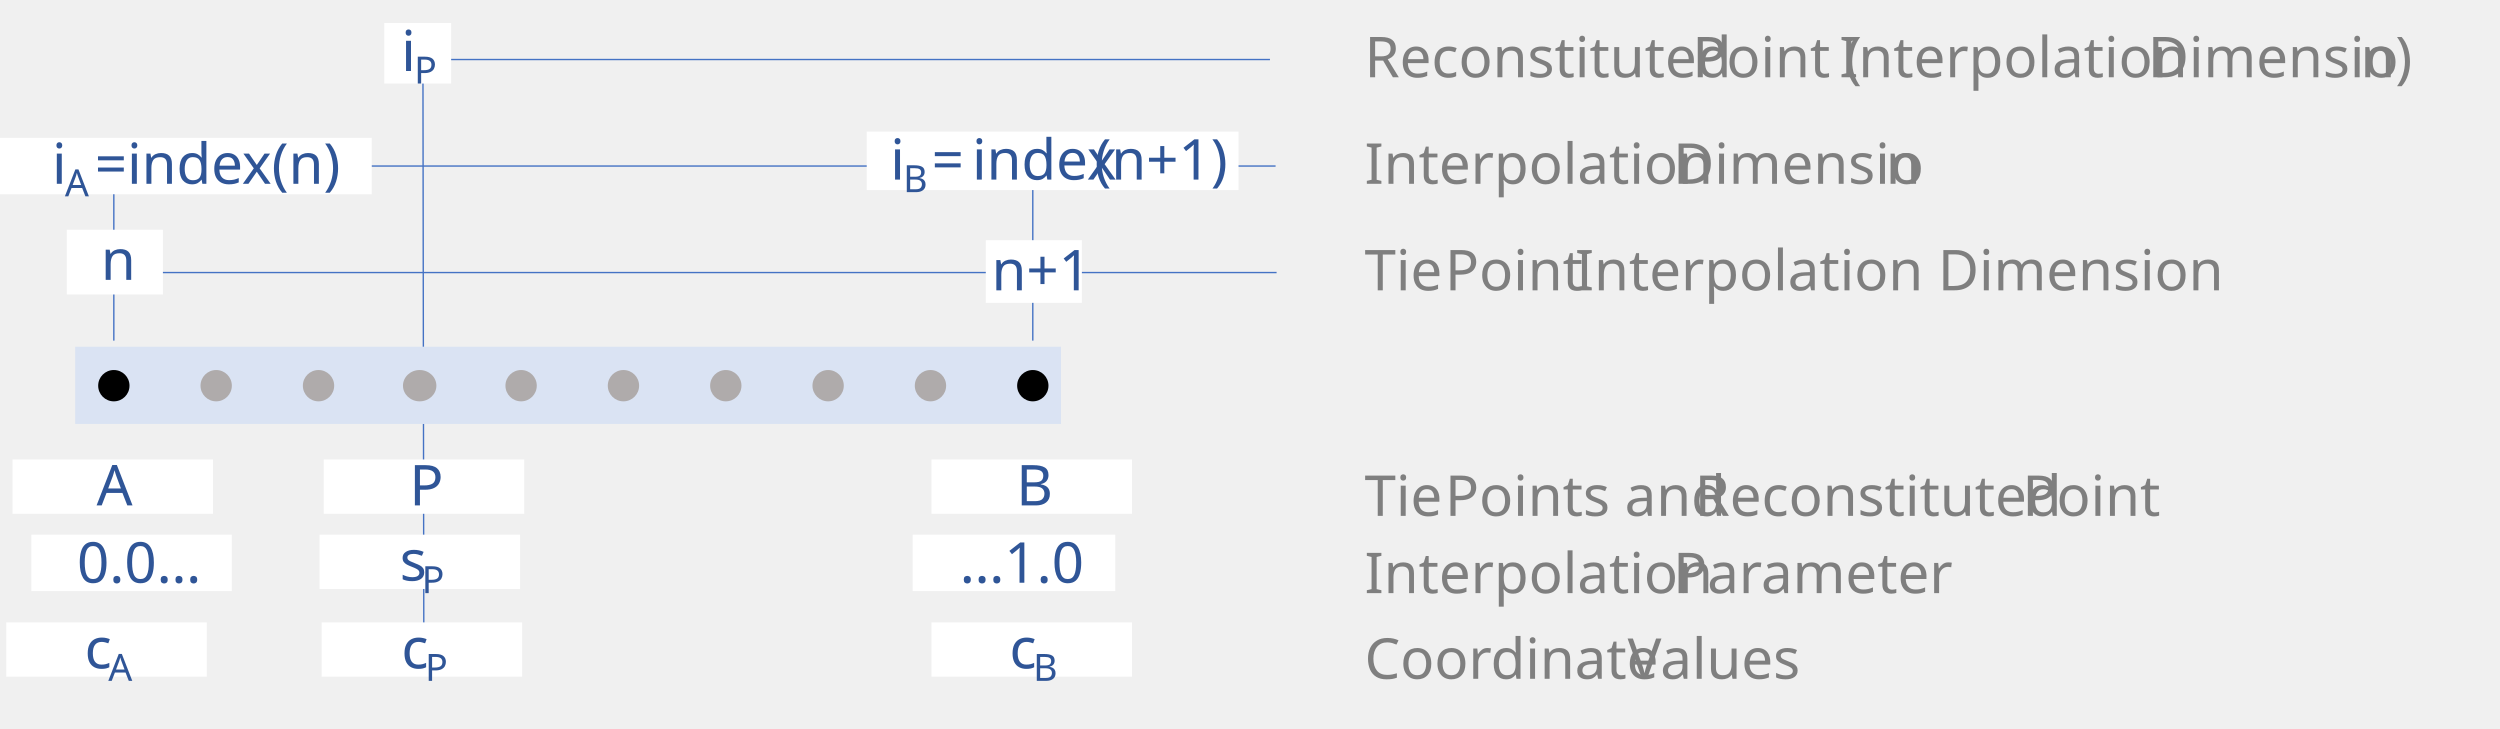
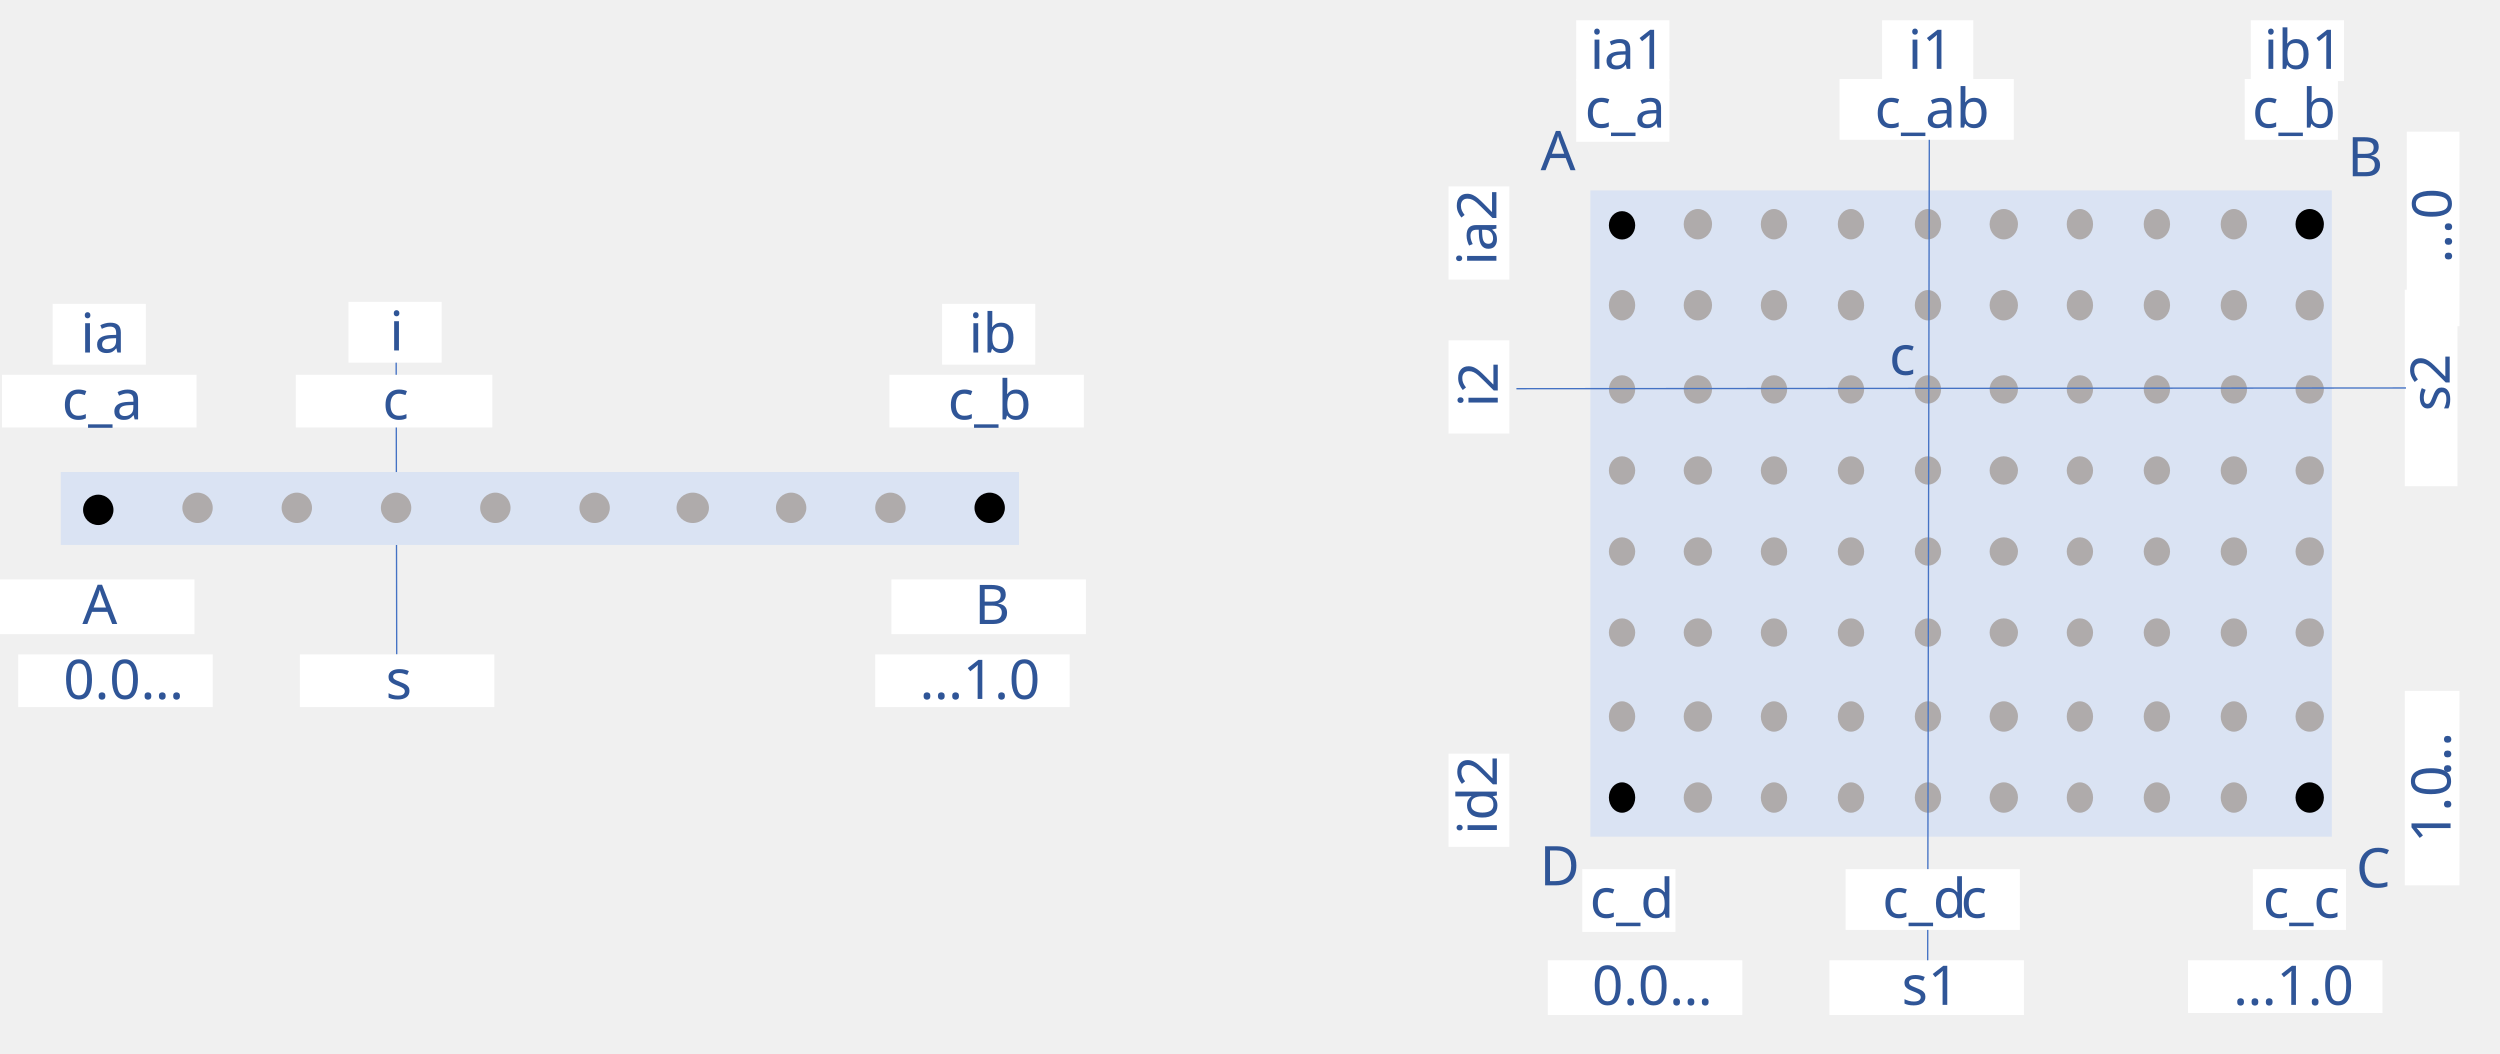
- <svg xmlns="http://www.w3.org/2000/svg" width="1197" height="349" overflow="hidden">
+ <svg xmlns="http://www.w3.org/2000/svg" width="1234" height="520" overflow="hidden">
  <defs>
    <clipPath id="clip0">
-       <rect x="63" y="122" width="1197" height="349" />
+       <rect x="41" y="98" width="1234" height="520" />
    </clipPath>
  </defs>
-   <g clip-path="url(#clip0)" transform="translate(-63 -122)">
-     <path d="M117.5 209.5 117.5 285.091" stroke="#4472C4" stroke-width="0.667" stroke-miterlimit="8" fill="none" fill-rule="evenodd" />
-     <path d="M265.5 151.5 265.911 420.63" stroke="#4472C4" stroke-width="0.667" stroke-miterlimit="8" fill="none" fill-rule="evenodd" />
-     <path d="M557.5 209.5 557.5 285.091" stroke="#4472C4" stroke-width="0.667" stroke-miterlimit="8" fill="none" fill-rule="evenodd" />
-     <path d="M674.232 252.5 120.5 252.5" stroke="#4472C4" stroke-width="0.667" stroke-miterlimit="8" fill="none" fill-rule="evenodd" />
-     <rect x="535" y="237" width="46" height="30" fill="#FFFFFF" />
-     <text fill="#2F5597" font-family="Calibri,Calibri_MSFontService,sans-serif" font-weight="400" font-size="27" transform="translate(537.752 261)">n+1<tspan fill="#7F7F7F" x="178.611" y="0">Tie</tspan>
-       <tspan fill="#7F7F7F" x="217.111" y="0">Point </tspan>
-       <tspan fill="#7F7F7F" x="279.331" y="0">Interpolation Dimension</tspan>
+   <g clip-path="url(#clip0)" transform="translate(-41 -98)">
+     <path d="M236.5 247.5 236.813 421.12" stroke="#4472C4" stroke-width="0.667" stroke-miterlimit="8" fill="none" fill-rule="evenodd" />
+     <rect x="1149" y="137" width="46" height="30" fill="#FFFFFF" />
+     <text fill="#2F5597" font-family="Calibri,Calibri_MSFontService,sans-serif" font-weight="400" font-size="27" transform="translate(1152.69 161)">c_<tspan font-size="27" x="24.667" y="0">b</tspan>
    </text>
-     <path d="M0 0 567.254 0" stroke="#4472C4" stroke-width="0.667" stroke-miterlimit="8" fill="none" fill-rule="evenodd" transform="matrix(-1 0 0 1 673.754 201.5)" />
-     <rect x="95" y="232" width="46" height="31" fill="#FFFFFF" />
-     <text fill="#2F5597" font-family="Calibri,Calibri_MSFontService,sans-serif" font-weight="400" font-size="27" transform="translate(111.309 256)">n<tspan fill="#7F7F7F" x="605.054" y="-46">Interpolation </tspan>
-       <tspan fill="#7F7F7F" x="752.774" y="-46">Dimensio</tspan>
-       <tspan fill="#7F7F7F" x="854.607" y="-46">n</tspan>
+     <rect x="819" y="137" width="46" height="31" fill="#FFFFFF" />
+     <text fill="#2F5597" font-family="Calibri,Calibri_MSFontService,sans-serif" font-weight="400" font-size="27" transform="translate(823.277 161)">c_<tspan font-size="27" x="24.667" y="0">a</tspan>
    </text>
-     <rect x="99" y="288" width="472" height="37" fill="#DAE3F3" />
-     <path d="M125.007 306.666C125.007 310.816 121.657 314.167 117.507 314.167 113.357 314.167 110.007 310.816 110.007 306.666 110.007 302.516 113.357 299.166 117.507 299.166 121.657 299.166 125.007 302.516 125.007 306.666Z" fill-rule="evenodd" />
-     <path d="M174.007 306.666C174.007 310.799 170.657 314.167 166.507 314.167 162.357 314.167 159.007 310.799 159.007 306.666 159.007 302.516 162.357 299.166 166.507 299.166 170.657 299.166 174.007 302.516 174.007 306.666Z" fill="#AFABAB" fill-rule="evenodd" />
-     <path d="M223.007 306.666C223.007 310.799 219.657 314.167 215.507 314.167 211.374 314.167 208.007 310.799 208.007 306.666 208.007 302.516 211.374 299.166 215.507 299.166 219.657 299.166 223.007 302.516 223.007 306.666Z" fill="#AFABAB" fill-rule="evenodd" />
-     <path d="M271.941 306.666C271.941 310.799 268.368 314.167 263.94 314.167 259.532 314.167 255.94 310.799 255.94 306.666 255.94 302.516 259.532 299.166 263.94 299.166 268.368 299.166 271.941 302.516 271.941 306.666Z" fill="#AFABAB" fill-rule="evenodd" />
-     <path d="M320.007 306.666C320.007 310.799 316.657 314.167 312.507 314.167 308.374 314.167 305.007 310.799 305.007 306.666 305.007 302.516 308.374 299.166 312.507 299.166 316.657 299.166 320.007 302.516 320.007 306.666Z" fill="#AFABAB" fill-rule="evenodd" />
-     <path d="M369.007 306.666C369.007 310.799 365.657 314.167 361.507 314.167 357.374 314.167 354.007 310.799 354.007 306.666 354.007 302.516 357.374 299.166 361.507 299.166 365.657 299.166 369.007 302.516 369.007 306.666Z" fill="#AFABAB" fill-rule="evenodd" />
-     <path d="M418.007 306.666C418.007 310.799 414.657 314.167 410.507 314.167 406.374 314.167 403.007 310.799 403.007 306.666 403.007 302.516 406.374 299.166 410.507 299.166 414.657 299.166 418.007 302.516 418.007 306.666Z" fill="#AFABAB" fill-rule="evenodd" />
-     <path d="M467.007 306.666C467.007 310.799 463.657 314.167 459.507 314.167 455.374 314.167 452.007 310.799 452.007 306.666 452.007 302.516 455.374 299.166 459.507 299.166 463.657 299.166 467.007 302.516 467.007 306.666Z" fill="#AFABAB" fill-rule="evenodd" />
-     <path d="M516.007 306.666C516.007 310.799 512.657 314.167 508.507 314.167 504.374 314.167 501.007 310.799 501.007 306.666 501.007 302.516 504.374 299.166 508.507 299.166 512.657 299.166 516.007 302.516 516.007 306.666Z" fill="#AFABAB" fill-rule="evenodd" />
-     <path d="M565.007 306.666C565.007 310.799 561.657 314.167 557.507 314.167 553.357 314.167 550.007 310.799 550.007 306.666 550.007 302.516 553.357 299.166 557.507 299.166 561.657 299.166 565.007 302.516 565.007 306.666Z" fill-rule="evenodd" />
-     <rect x="478" y="185" width="178" height="28" fill="#FFFFFF" />
-     <text fill="#2F5597" font-family="Calibri,Calibri_MSFontService,sans-serif" font-weight="400" font-size="27" transform="translate(489.254 208)">i<tspan font-size="18" x="6.167" y="6">B</tspan>
-       <tspan x="19.833" y="0">= </tspan>
-       <tspan x="39.167" y="0">index</tspan>
-       <tspan x="97.76" y="0">(n+1)</tspan>
-       <tspan fill="#7F7F7F" x="227.109" y="-49">Reconstituted</tspan>
-       <tspan fill="#7F7F7F" x="384.002" y="-49">Point (</tspan>
-       <tspan fill="#7F7F7F" x="454.389" y="-49">Interpolation </tspan>
-       <tspan fill="#7F7F7F" x="602.109" y="-49">Dimensio</tspan>
-       <tspan fill="#7F7F7F" x="703.942" y="-49">n)</tspan>
+     <rect x="71" y="331" width="473" height="36" fill="#DAE3F3" />
+     <path d="M97.007 349.666C97.007 353.816 93.657 357.167 89.507 357.167 85.357 357.167 82.007 353.816 82.007 349.666 82.007 345.516 85.357 342.166 89.507 342.166 93.657 342.166 97.007 345.516 97.007 349.666Z" fill-rule="evenodd" />
+     <path d="M146.007 348.666C146.007 352.799 142.657 356.167 138.507 356.167 134.357 356.167 131.007 352.799 131.007 348.666 131.007 344.516 134.357 341.166 138.507 341.166 142.657 341.166 146.007 344.516 146.007 348.666Z" fill="#AFABAB" fill-rule="evenodd" />
+     <path d="M195.007 348.666C195.007 352.799 191.657 356.167 187.507 356.167 183.374 356.167 180.007 352.799 180.007 348.666 180.007 344.516 183.374 341.166 187.507 341.166 191.657 341.166 195.007 344.516 195.007 348.666Z" fill="#AFABAB" fill-rule="evenodd" />
+     <path d="M244.007 348.666C244.007 352.799 240.657 356.167 236.507 356.167 232.374 356.167 229.007 352.799 229.007 348.666 229.007 344.516 232.374 341.166 236.507 341.166 240.657 341.166 244.007 344.516 244.007 348.666Z" fill="#AFABAB" fill-rule="evenodd" />
+     <path d="M293.007 348.666C293.007 352.799 289.657 356.167 285.507 356.167 281.374 356.167 278.007 352.799 278.007 348.666 278.007 344.516 281.374 341.166 285.507 341.166 289.657 341.166 293.007 344.516 293.007 348.666Z" fill="#AFABAB" fill-rule="evenodd" />
+     <path d="M342.007 348.666C342.007 352.799 338.657 356.167 334.507 356.167 330.374 356.167 327.007 352.799 327.007 348.666 327.007 344.516 330.374 341.166 334.507 341.166 338.657 341.166 342.007 344.516 342.007 348.666Z" fill="#AFABAB" fill-rule="evenodd" />
+     <path d="M390.941 348.666C390.941 352.799 387.368 356.167 382.94 356.167 378.532 356.167 374.94 352.799 374.94 348.666 374.94 344.516 378.532 341.166 382.94 341.166 387.368 341.166 390.941 344.516 390.941 348.666Z" fill="#AFABAB" fill-rule="evenodd" />
+     <path d="M439.007 348.666C439.007 352.799 435.657 356.167 431.507 356.167 427.374 356.167 424.007 352.799 424.007 348.666 424.007 344.516 427.374 341.166 431.507 341.166 435.657 341.166 439.007 344.516 439.007 348.666Z" fill="#AFABAB" fill-rule="evenodd" />
+     <path d="M488.007 348.666C488.007 352.799 484.657 356.167 480.507 356.167 476.374 356.167 473.007 352.799 473.007 348.666 473.007 344.516 476.374 341.166 480.507 341.166 484.657 341.166 488.007 344.516 488.007 348.666Z" fill="#AFABAB" fill-rule="evenodd" />
+     <path d="M537.007 348.666C537.007 352.799 533.657 356.167 529.507 356.167 525.357 356.167 522.007 352.799 522.007 348.666 522.007 344.516 525.357 341.166 529.507 341.166 533.657 341.166 537.007 344.516 537.007 348.666Z" fill-rule="evenodd" />
+     <rect x="41" y="384" width="96" height="27" fill="#FFFFFF" />
+     <text fill="#2F5597" font-family="Calibri,Calibri_MSFontService,sans-serif" font-weight="400" font-size="27" transform="translate(81.6526 406)">A</text>
+     <rect x="481" y="384" width="96" height="27" fill="#FFFFFF" />
+     <text fill="#2F5597" font-family="Calibri,Calibri_MSFontService,sans-serif" font-weight="400" font-size="27" transform="translate(521.996 406)">B</text>
+     <rect x="50" y="421" width="96" height="26" fill="#FFFFFF" />
+     <text fill="#2F5597" font-family="Calibri,Calibri_MSFontService,sans-serif" font-weight="400" font-size="27" transform="translate(72.2833 443)">0.0…</text>
+     <rect x="473" y="421" width="96" height="26" fill="#FFFFFF" />
+     <text fill="#2F5597" font-family="Calibri,Calibri_MSFontService,sans-serif" font-weight="400" font-size="27" transform="translate(494.936 443)">…1.0</text>
+     <rect x="189" y="421" width="96" height="26" fill="#FFFFFF" />
+     <text fill="#2F5597" font-family="Calibri,Calibri_MSFontService,sans-serif" font-weight="400" font-size="27" transform="translate(231.396 443)">s</text>
+     <rect x="42" y="283" width="96" height="26" fill="#FFFFFF" />
+     <text fill="#2F5597" font-family="Calibri,Calibri_MSFontService,sans-serif" font-weight="400" font-size="27" transform="translate(71.5381 305)">c_<tspan font-size="27" x="24.667" y="0">a</tspan>
    </text>
-     <rect x="69" y="342" width="96" height="26" fill="#FFFFFF" />
-     <text fill="#2F5597" font-family="Calibri,Calibri_MSFontService,sans-serif" font-weight="400" font-size="27" transform="translate(109.238 364)">A</text>
-     <rect x="509" y="342" width="96" height="26" fill="#FFFFFF" />
-     <text fill="#2F5597" font-family="Calibri,Calibri_MSFontService,sans-serif" font-weight="400" font-size="27" transform="translate(549.581 364)">B</text>
-     <rect x="63" y="188" width="178" height="27" fill="#FFFFFF" />
-     <text fill="#2F5597" font-family="Calibri,Calibri_MSFontService,sans-serif" font-weight="400" font-size="27" transform="translate(87.9047 210)">i<tspan font-size="18" x="6.167" y="6">A</tspan>
-       <tspan x="20.5" y="0">= </tspan>index(n)</text>
-     <path d="M0 0 404.554 0" stroke="#4472C4" stroke-width="0.667" stroke-miterlimit="8" fill="none" fill-rule="evenodd" transform="matrix(-1 0 0 1 671.054 150.5)" />
-     <rect x="247" y="133" width="32" height="29" fill="#FFFFFF" />
-     <text fill="#2F5597" font-family="Calibri,Calibri_MSFontService,sans-serif" font-weight="400" font-size="27" transform="translate(255.115 156)">i<tspan font-size="18" x="6.167" y="6">P</tspan>
+     <rect x="480" y="283" width="96" height="26" fill="#FFFFFF" />
+     <text fill="#2F5597" font-family="Calibri,Calibri_MSFontService,sans-serif" font-weight="400" font-size="27" transform="translate(508.866 305)">c_<tspan font-size="27" x="24.667" y="0">b</tspan>
    </text>
-     <rect x="78" y="378" width="96" height="27" fill="#FFFFFF" />
-     <text fill="#2F5597" font-family="Calibri,Calibri_MSFontService,sans-serif" font-weight="400" font-size="27" transform="translate(99.8682 401)">0.0…</text>
-     <rect x="500" y="378" width="97" height="27" fill="#FFFFFF" />
-     <text fill="#2F5597" font-family="Calibri,Calibri_MSFontService,sans-serif" font-weight="400" font-size="27" transform="translate(522.521 401)">…1.0</text>
-     <rect x="216" y="378" width="96" height="26" fill="#FFFFFF" />
-     <text fill="#2F5597" font-family="Calibri,Calibri_MSFontService,sans-serif" font-weight="400" font-size="27" transform="translate(254.397 400)">s<tspan font-size="18" x="10.5" y="6">P</tspan>
+     <rect x="826" y="192" width="366" height="319" fill="#DAE3F3" />
+     <path d="M848.14 209.222C848.14 213.095 845.236 216.222 841.639 216.222 838.043 216.222 835.139 213.095 835.139 209.222 835.139 205.348 838.043 202.222 841.639 202.222 845.236 202.222 848.14 205.348 848.14 209.222Z" fill-rule="evenodd" />
+     <path d="M848.14 248.666C848.14 252.799 845.236 256.167 841.639 256.167 838.057 256.167 835.139 252.799 835.139 248.666 835.139 244.516 838.057 241.166 841.639 241.166 845.236 241.166 848.14 244.516 848.14 248.666Z" fill="#AFABAB" fill-rule="evenodd" />
+     <path d="M848.14 290.222C848.14 294.08 845.236 297.222 841.639 297.222 838.057 297.222 835.139 294.08 835.139 290.222 835.139 286.348 838.057 283.222 841.639 283.222 845.236 283.222 848.14 286.348 848.14 290.222Z" fill="#AFABAB" fill-rule="evenodd" />
+     <path d="M848.14 330.222C848.14 334.08 845.236 337.222 841.639 337.222 838.057 337.222 835.139 334.08 835.139 330.222 835.139 326.348 838.057 323.222 841.639 323.222 845.236 323.222 848.14 326.348 848.14 330.222Z" fill="#AFABAB" fill-rule="evenodd" />
+     <path d="M848.14 370.222C848.14 374.08 845.236 377.222 841.639 377.222 838.057 377.222 835.139 374.08 835.139 370.222 835.139 366.348 838.057 363.222 841.639 363.222 845.236 363.222 848.14 366.348 848.14 370.222Z" fill="#AFABAB" fill-rule="evenodd" />
+     <path d="M848.14 410.222C848.14 414.08 845.236 417.222 841.639 417.222 838.057 417.222 835.139 414.08 835.139 410.222 835.139 406.348 838.057 403.222 841.639 403.222 845.236 403.222 848.14 406.348 848.14 410.222Z" fill="#AFABAB" fill-rule="evenodd" />
+     <path d="M848.14 451.666C848.14 455.799 845.236 459.167 841.639 459.167 838.057 459.167 835.139 455.799 835.139 451.666 835.139 447.516 838.057 444.166 841.639 444.166 845.236 444.166 848.14 447.516 848.14 451.666Z" fill="#AFABAB" fill-rule="evenodd" />
+     <path d="M848.14 491.666C848.14 495.799 845.236 499.167 841.639 499.167 838.057 499.167 835.139 495.799 835.139 491.666 835.139 487.516 838.057 484.166 841.639 484.166 845.236 484.166 848.14 487.516 848.14 491.666Z" fill-rule="evenodd" />
+     <path d="M886.073 208.666C886.073 212.799 882.947 216.167 879.073 216.167 875.2 216.167 872.073 212.799 872.073 208.666 872.073 204.516 875.2 201.166 879.073 201.166 882.947 201.166 886.073 204.516 886.073 208.666Z" fill="#AFABAB" fill-rule="evenodd" />
+     <path d="M886.073 248.666C886.073 252.799 882.947 256.167 879.073 256.167 875.2 256.167 872.073 252.799 872.073 248.666 872.073 244.516 875.2 241.166 879.073 241.166 882.947 241.166 886.073 244.516 886.073 248.666Z" fill="#AFABAB" fill-rule="evenodd" />
+     <path d="M886.073 290.222C886.073 294.08 882.947 297.222 879.073 297.222 875.2 297.222 872.073 294.08 872.073 290.222 872.073 286.348 875.2 283.222 879.073 283.222 882.947 283.222 886.073 286.348 886.073 290.222Z" fill="#AFABAB" fill-rule="evenodd" />
+     <path d="M886.073 330.222C886.073 334.08 882.947 337.222 879.073 337.222 875.2 337.222 872.073 334.08 872.073 330.222 872.073 326.348 875.2 323.222 879.073 323.222 882.947 323.222 886.073 326.348 886.073 330.222Z" fill="#AFABAB" fill-rule="evenodd" />
+     <path d="M886.073 370.222C886.073 374.08 882.947 377.222 879.073 377.222 875.2 377.222 872.073 374.08 872.073 370.222 872.073 366.348 875.2 363.222 879.073 363.222 882.947 363.222 886.073 366.348 886.073 370.222Z" fill="#AFABAB" fill-rule="evenodd" />
+     <path d="M886.073 410.222C886.073 414.08 882.947 417.222 879.073 417.222 875.2 417.222 872.073 414.08 872.073 410.222 872.073 406.348 875.2 403.222 879.073 403.222 882.947 403.222 886.073 406.348 886.073 410.222Z" fill="#AFABAB" fill-rule="evenodd" />
+     <path d="M886.073 451.666C886.073 455.799 882.947 459.167 879.073 459.167 875.2 459.167 872.073 455.799 872.073 451.666 872.073 447.516 875.2 444.166 879.073 444.166 882.947 444.166 886.073 447.516 886.073 451.666Z" fill="#AFABAB" fill-rule="evenodd" />
+     <path d="M886.073 491.666C886.073 495.799 882.947 499.167 879.073 499.167 875.2 499.167 872.073 495.799 872.073 491.666 872.073 487.516 875.2 484.166 879.073 484.166 882.947 484.166 886.073 487.516 886.073 491.666Z" fill="#AFABAB" fill-rule="evenodd" />
+     <path d="M923.14 208.666C923.14 212.799 920.236 216.167 916.639 216.167 913.057 216.167 910.139 212.799 910.139 208.666 910.139 204.516 913.057 201.166 916.639 201.166 920.236 201.166 923.14 204.516 923.14 208.666Z" fill="#AFABAB" fill-rule="evenodd" />
+     <path d="M923.14 248.666C923.14 252.799 920.236 256.167 916.639 256.167 913.057 256.167 910.139 252.799 910.139 248.666 910.139 244.516 913.057 241.166 916.639 241.166 920.236 241.166 923.14 244.516 923.14 248.666Z" fill="#AFABAB" fill-rule="evenodd" />
+     <path d="M923.14 290.222C923.14 294.08 920.236 297.222 916.639 297.222 913.057 297.222 910.139 294.08 910.139 290.222 910.139 286.348 913.057 283.222 916.639 283.222 920.236 283.222 923.14 286.348 923.14 290.222Z" fill="#AFABAB" fill-rule="evenodd" />
+     <path d="M923.14 330.222C923.14 334.08 920.236 337.222 916.639 337.222 913.057 337.222 910.139 334.08 910.139 330.222 910.139 326.348 913.057 323.222 916.639 323.222 920.236 323.222 923.14 326.348 923.14 330.222Z" fill="#AFABAB" fill-rule="evenodd" />
+     <path d="M923.14 370.222C923.14 374.08 920.236 377.222 916.639 377.222 913.057 377.222 910.139 374.08 910.139 370.222 910.139 366.348 913.057 363.222 916.639 363.222 920.236 363.222 923.14 366.348 923.14 370.222Z" fill="#AFABAB" fill-rule="evenodd" />
+     <path d="M923.14 410.222C923.14 414.08 920.236 417.222 916.639 417.222 913.057 417.222 910.139 414.08 910.139 410.222 910.139 406.348 913.057 403.222 916.639 403.222 920.236 403.222 923.14 406.348 923.14 410.222Z" fill="#AFABAB" fill-rule="evenodd" />
+     <path d="M923.14 451.666C923.14 455.799 920.236 459.167 916.639 459.167 913.057 459.167 910.139 455.799 910.139 451.666 910.139 447.516 913.057 444.166 916.639 444.166 920.236 444.166 923.14 447.516 923.14 451.666Z" fill="#AFABAB" fill-rule="evenodd" />
+     <path d="M923.14 491.666C923.14 495.799 920.236 499.167 916.639 499.167 913.057 499.167 910.139 495.799 910.139 491.666 910.139 487.516 913.057 484.166 916.639 484.166 920.236 484.166 923.14 487.516 923.14 491.666Z" fill="#AFABAB" fill-rule="evenodd" />
+     <path d="M961.14 208.666C961.14 212.799 958.236 216.167 954.639 216.167 951.057 216.167 948.139 212.799 948.139 208.666 948.139 204.516 951.057 201.166 954.639 201.166 958.236 201.166 961.14 204.516 961.14 208.666Z" fill="#AFABAB" fill-rule="evenodd" />
+     <path d="M961.14 248.666C961.14 252.799 958.236 256.167 954.639 256.167 951.057 256.167 948.139 252.799 948.139 248.666 948.139 244.516 951.057 241.166 954.639 241.166 958.236 241.166 961.14 244.516 961.14 248.666Z" fill="#AFABAB" fill-rule="evenodd" />
+     <path d="M961.14 290.222C961.14 294.08 958.236 297.222 954.639 297.222 951.057 297.222 948.139 294.08 948.139 290.222 948.139 286.348 951.057 283.222 954.639 283.222 958.236 283.222 961.14 286.348 961.14 290.222Z" fill="#AFABAB" fill-rule="evenodd" />
+     <path d="M961.14 330.222C961.14 334.08 958.236 337.222 954.639 337.222 951.057 337.222 948.139 334.08 948.139 330.222 948.139 326.348 951.057 323.222 954.639 323.222 958.236 323.222 961.14 326.348 961.14 330.222Z" fill="#AFABAB" fill-rule="evenodd" />
+     <path d="M961.14 370.222C961.14 374.08 958.236 377.222 954.639 377.222 951.057 377.222 948.139 374.08 948.139 370.222 948.139 366.348 951.057 363.222 954.639 363.222 958.236 363.222 961.14 366.348 961.14 370.222Z" fill="#AFABAB" fill-rule="evenodd" />
+     <path d="M961.14 410.222C961.14 414.08 958.236 417.222 954.639 417.222 951.057 417.222 948.139 414.08 948.139 410.222 948.139 406.348 951.057 403.222 954.639 403.222 958.236 403.222 961.14 406.348 961.14 410.222Z" fill="#AFABAB" fill-rule="evenodd" />
+     <path d="M961.14 451.666C961.14 455.799 958.236 459.167 954.639 459.167 951.057 459.167 948.139 455.799 948.139 451.666 948.139 447.516 951.057 444.166 954.639 444.166 958.236 444.166 961.14 447.516 961.14 451.666Z" fill="#AFABAB" fill-rule="evenodd" />
+     <path d="M961.14 491.666C961.14 495.799 958.236 499.167 954.639 499.167 951.057 499.167 948.139 495.799 948.139 491.666 948.139 487.516 951.057 484.166 954.639 484.166 958.236 484.166 961.14 487.516 961.14 491.666Z" fill="#AFABAB" fill-rule="evenodd" />
+     <path d="M999.14 208.666C999.14 212.799 996.236 216.167 992.639 216.167 989.057 216.167 986.139 212.799 986.139 208.666 986.139 204.516 989.057 201.166 992.639 201.166 996.236 201.166 999.14 204.516 999.14 208.666Z" fill="#AFABAB" fill-rule="evenodd" />
+     <path d="M999.14 248.666C999.14 252.799 996.236 256.167 992.639 256.167 989.057 256.167 986.139 252.799 986.139 248.666 986.139 244.516 989.057 241.166 992.639 241.166 996.236 241.166 999.14 244.516 999.14 248.666Z" fill="#AFABAB" fill-rule="evenodd" />
+     <path d="M999.14 290.222C999.14 294.08 996.236 297.222 992.639 297.222 989.057 297.222 986.139 294.08 986.139 290.222 986.139 286.348 989.057 283.222 992.639 283.222 996.236 283.222 999.14 286.348 999.14 290.222Z" fill="#AFABAB" fill-rule="evenodd" />
+     <path d="M999.14 330.222C999.14 334.08 996.236 337.222 992.639 337.222 989.057 337.222 986.139 334.08 986.139 330.222 986.139 326.348 989.057 323.222 992.639 323.222 996.236 323.222 999.14 326.348 999.14 330.222Z" fill="#AFABAB" fill-rule="evenodd" />
+     <path d="M999.14 370.222C999.14 374.08 996.236 377.222 992.639 377.222 989.057 377.222 986.139 374.08 986.139 370.222 986.139 366.348 989.057 363.222 992.639 363.222 996.236 363.222 999.14 366.348 999.14 370.222Z" fill="#AFABAB" fill-rule="evenodd" />
+     <path d="M999.14 410.222C999.14 414.08 996.236 417.222 992.639 417.222 989.057 417.222 986.139 414.08 986.139 410.222 986.139 406.348 989.057 403.222 992.639 403.222 996.236 403.222 999.14 406.348 999.14 410.222Z" fill="#AFABAB" fill-rule="evenodd" />
+     <path d="M999.14 451.666C999.14 455.799 996.236 459.167 992.639 459.167 989.057 459.167 986.139 455.799 986.139 451.666 986.139 447.516 989.057 444.166 992.639 444.166 996.236 444.166 999.14 447.516 999.14 451.666Z" fill="#AFABAB" fill-rule="evenodd" />
+     <path d="M999.14 491.666C999.14 495.799 996.236 499.167 992.639 499.167 989.057 499.167 986.139 495.799 986.139 491.666 986.139 487.516 989.057 484.166 992.639 484.166 996.236 484.166 999.14 487.516 999.14 491.666Z" fill="#AFABAB" fill-rule="evenodd" />
+     <path d="M1037.07 208.666C1037.07 212.799 1033.95 216.167 1030.07 216.167 1026.22 216.167 1023.07 212.799 1023.07 208.666 1023.07 204.516 1026.22 201.166 1030.07 201.166 1033.95 201.166 1037.07 204.516 1037.07 208.666Z" fill="#AFABAB" fill-rule="evenodd" />
+     <path d="M1037.07 248.666C1037.07 252.799 1033.95 256.167 1030.07 256.167 1026.22 256.167 1023.07 252.799 1023.07 248.666 1023.07 244.516 1026.22 241.166 1030.07 241.166 1033.95 241.166 1037.07 244.516 1037.07 248.666Z" fill="#AFABAB" fill-rule="evenodd" />
+     <path d="M1037.07 290.222C1037.07 294.08 1033.95 297.222 1030.07 297.222 1026.22 297.222 1023.07 294.08 1023.07 290.222 1023.07 286.348 1026.22 283.222 1030.07 283.222 1033.95 283.222 1037.07 286.348 1037.07 290.222Z" fill="#AFABAB" fill-rule="evenodd" />
+     <path d="M1037.07 330.222C1037.07 334.08 1033.95 337.222 1030.07 337.222 1026.22 337.222 1023.07 334.08 1023.07 330.222 1023.07 326.348 1026.22 323.222 1030.07 323.222 1033.95 323.222 1037.07 326.348 1037.07 330.222Z" fill="#AFABAB" fill-rule="evenodd" />
+     <path d="M1037.07 370.222C1037.07 374.08 1033.95 377.222 1030.07 377.222 1026.22 377.222 1023.07 374.08 1023.07 370.222 1023.07 366.348 1026.22 363.222 1030.07 363.222 1033.95 363.222 1037.07 366.348 1037.07 370.222Z" fill="#AFABAB" fill-rule="evenodd" />
+     <path d="M1037.07 410.222C1037.07 414.08 1033.95 417.222 1030.07 417.222 1026.22 417.222 1023.07 414.08 1023.07 410.222 1023.07 406.348 1026.22 403.222 1030.07 403.222 1033.95 403.222 1037.07 406.348 1037.07 410.222Z" fill="#AFABAB" fill-rule="evenodd" />
+     <path d="M1037.07 451.666C1037.07 455.799 1033.95 459.167 1030.07 459.167 1026.22 459.167 1023.07 455.799 1023.07 451.666 1023.07 447.516 1026.22 444.166 1030.07 444.166 1033.95 444.166 1037.07 447.516 1037.07 451.666Z" fill="#AFABAB" fill-rule="evenodd" />
+     <path d="M1037.07 491.666C1037.07 495.799 1033.95 499.167 1030.07 499.167 1026.22 499.167 1023.07 495.799 1023.07 491.666 1023.07 487.516 1026.22 484.166 1030.07 484.166 1033.95 484.166 1037.07 487.516 1037.07 491.666Z" fill="#AFABAB" fill-rule="evenodd" />
+     <path d="M1074.14 208.666C1074.14 212.799 1071.24 216.167 1067.64 216.167 1064.06 216.167 1061.14 212.799 1061.14 208.666 1061.14 204.516 1064.06 201.166 1067.64 201.166 1071.24 201.166 1074.14 204.516 1074.14 208.666Z" fill="#AFABAB" fill-rule="evenodd" />
+     <path d="M1074.14 248.666C1074.14 252.799 1071.24 256.167 1067.64 256.167 1064.06 256.167 1061.14 252.799 1061.14 248.666 1061.14 244.516 1064.06 241.166 1067.64 241.166 1071.24 241.166 1074.14 244.516 1074.14 248.666Z" fill="#AFABAB" fill-rule="evenodd" />
+     <path d="M1074.14 290.222C1074.14 294.08 1071.24 297.222 1067.64 297.222 1064.06 297.222 1061.14 294.08 1061.14 290.222 1061.14 286.348 1064.06 283.222 1067.64 283.222 1071.24 283.222 1074.14 286.348 1074.14 290.222Z" fill="#AFABAB" fill-rule="evenodd" />
+     <path d="M1074.14 330.222C1074.14 334.08 1071.24 337.222 1067.64 337.222 1064.06 337.222 1061.14 334.08 1061.14 330.222 1061.14 326.348 1064.06 323.222 1067.64 323.222 1071.24 323.222 1074.14 326.348 1074.14 330.222Z" fill="#AFABAB" fill-rule="evenodd" />
+     <path d="M1074.14 370.222C1074.14 374.08 1071.24 377.222 1067.64 377.222 1064.06 377.222 1061.14 374.08 1061.14 370.222 1061.14 366.348 1064.06 363.222 1067.64 363.222 1071.24 363.222 1074.14 366.348 1074.14 370.222Z" fill="#AFABAB" fill-rule="evenodd" />
+     <path d="M1074.14 410.222C1074.14 414.08 1071.24 417.222 1067.64 417.222 1064.06 417.222 1061.14 414.08 1061.14 410.222 1061.14 406.348 1064.06 403.222 1067.64 403.222 1071.24 403.222 1074.14 406.348 1074.14 410.222Z" fill="#AFABAB" fill-rule="evenodd" />
+     <path d="M1074.14 451.666C1074.14 455.799 1071.24 459.167 1067.64 459.167 1064.06 459.167 1061.14 455.799 1061.14 451.666 1061.14 447.516 1064.06 444.166 1067.64 444.166 1071.24 444.166 1074.14 447.516 1074.14 451.666Z" fill="#AFABAB" fill-rule="evenodd" />
+     <path d="M1074.14 491.666C1074.14 495.799 1071.24 499.167 1067.64 499.167 1064.06 499.167 1061.14 495.799 1061.14 491.666 1061.14 487.516 1064.06 484.166 1067.64 484.166 1071.24 484.166 1074.14 487.516 1074.14 491.666Z" fill="#AFABAB" fill-rule="evenodd" />
+     <path d="M1112.14 208.666C1112.14 212.799 1109.24 216.167 1105.64 216.167 1102.06 216.167 1099.14 212.799 1099.14 208.666 1099.14 204.516 1102.06 201.166 1105.64 201.166 1109.24 201.166 1112.14 204.516 1112.14 208.666Z" fill="#AFABAB" fill-rule="evenodd" />
+     <path d="M1112.14 248.666C1112.14 252.799 1109.24 256.167 1105.64 256.167 1102.06 256.167 1099.14 252.799 1099.14 248.666 1099.14 244.516 1102.06 241.166 1105.64 241.166 1109.24 241.166 1112.14 244.516 1112.14 248.666Z" fill="#AFABAB" fill-rule="evenodd" />
+     <path d="M1112.14 290.222C1112.14 294.08 1109.24 297.222 1105.64 297.222 1102.06 297.222 1099.14 294.08 1099.14 290.222 1099.14 286.348 1102.06 283.222 1105.64 283.222 1109.24 283.222 1112.14 286.348 1112.14 290.222Z" fill="#AFABAB" fill-rule="evenodd" />
+     <path d="M1112.14 330.222C1112.14 334.08 1109.24 337.222 1105.64 337.222 1102.06 337.222 1099.14 334.08 1099.14 330.222 1099.14 326.348 1102.06 323.222 1105.64 323.222 1109.24 323.222 1112.14 326.348 1112.14 330.222Z" fill="#AFABAB" fill-rule="evenodd" />
+     <path d="M1112.14 370.222C1112.14 374.08 1109.24 377.222 1105.64 377.222 1102.06 377.222 1099.14 374.08 1099.14 370.222 1099.14 366.348 1102.06 363.222 1105.64 363.222 1109.24 363.222 1112.14 366.348 1112.14 370.222Z" fill="#AFABAB" fill-rule="evenodd" />
+     <path d="M1112.14 410.222C1112.14 414.08 1109.24 417.222 1105.64 417.222 1102.06 417.222 1099.14 414.08 1099.14 410.222 1099.14 406.348 1102.06 403.222 1105.64 403.222 1109.24 403.222 1112.14 406.348 1112.14 410.222Z" fill="#AFABAB" fill-rule="evenodd" />
+     <path d="M1112.14 451.666C1112.14 455.799 1109.24 459.167 1105.64 459.167 1102.06 459.167 1099.14 455.799 1099.14 451.666 1099.14 447.516 1102.06 444.166 1105.64 444.166 1109.24 444.166 1112.14 447.516 1112.14 451.666Z" fill="#AFABAB" fill-rule="evenodd" />
+     <path d="M1112.14 491.666C1112.14 495.799 1109.24 499.167 1105.64 499.167 1102.06 499.167 1099.14 495.799 1099.14 491.666 1099.14 487.516 1102.06 484.166 1105.64 484.166 1109.24 484.166 1112.14 487.516 1112.14 491.666Z" fill="#AFABAB" fill-rule="evenodd" />
+     <path d="M1150.14 208.666C1150.14 212.799 1147.24 216.167 1143.64 216.167 1140.06 216.167 1137.14 212.799 1137.14 208.666 1137.14 204.516 1140.06 201.166 1143.64 201.166 1147.24 201.166 1150.14 204.516 1150.14 208.666Z" fill="#AFABAB" fill-rule="evenodd" />
+     <path d="M1150.14 248.666C1150.14 252.799 1147.24 256.167 1143.64 256.167 1140.06 256.167 1137.14 252.799 1137.14 248.666 1137.14 244.516 1140.06 241.166 1143.64 241.166 1147.24 241.166 1150.14 244.516 1150.14 248.666Z" fill="#AFABAB" fill-rule="evenodd" />
+     <path d="M1150.14 290.222C1150.14 294.08 1147.24 297.222 1143.64 297.222 1140.06 297.222 1137.14 294.08 1137.14 290.222 1137.14 286.348 1140.06 283.222 1143.64 283.222 1147.24 283.222 1150.14 286.348 1150.14 290.222Z" fill="#AFABAB" fill-rule="evenodd" />
+     <path d="M1150.14 330.222C1150.14 334.08 1147.24 337.222 1143.64 337.222 1140.06 337.222 1137.14 334.08 1137.14 330.222 1137.14 326.348 1140.06 323.222 1143.64 323.222 1147.24 323.222 1150.14 326.348 1150.14 330.222Z" fill="#AFABAB" fill-rule="evenodd" />
+     <path d="M1150.14 370.222C1150.14 374.08 1147.24 377.222 1143.64 377.222 1140.06 377.222 1137.14 374.08 1137.14 370.222 1137.14 366.348 1140.06 363.222 1143.64 363.222 1147.24 363.222 1150.14 366.348 1150.14 370.222Z" fill="#AFABAB" fill-rule="evenodd" />
+     <path d="M1150.14 410.222C1150.14 414.08 1147.24 417.222 1143.64 417.222 1140.06 417.222 1137.14 414.08 1137.14 410.222 1137.14 406.348 1140.06 403.222 1143.64 403.222 1147.24 403.222 1150.14 406.348 1150.14 410.222Z" fill="#AFABAB" fill-rule="evenodd" />
+     <path d="M1150.14 451.666C1150.14 455.799 1147.24 459.167 1143.64 459.167 1140.06 459.167 1137.14 455.799 1137.14 451.666 1137.14 447.516 1140.06 444.166 1143.64 444.166 1147.24 444.166 1150.14 447.516 1150.14 451.666Z" fill="#AFABAB" fill-rule="evenodd" />
+     <path d="M1150.14 491.666C1150.14 495.799 1147.24 499.167 1143.64 499.167 1140.06 499.167 1137.14 495.799 1137.14 491.666 1137.14 487.516 1140.06 484.166 1143.64 484.166 1147.24 484.166 1150.14 487.516 1150.14 491.666Z" fill="#AFABAB" fill-rule="evenodd" />
+     <path d="M1188.07 208.666C1188.07 212.799 1184.95 216.167 1181.07 216.167 1177.2 216.167 1174.07 212.799 1174.07 208.666 1174.07 204.516 1177.2 201.166 1181.07 201.166 1184.95 201.166 1188.07 204.516 1188.07 208.666Z" fill-rule="evenodd" />
+     <path d="M1188.07 248.666C1188.07 252.799 1184.95 256.167 1181.07 256.167 1177.2 256.167 1174.07 252.799 1174.07 248.666 1174.07 244.516 1177.2 241.166 1181.07 241.166 1184.95 241.166 1188.07 244.516 1188.07 248.666Z" fill="#AFABAB" fill-rule="evenodd" />
+     <path d="M1188.07 290.222C1188.07 294.08 1184.95 297.222 1181.07 297.222 1177.2 297.222 1174.07 294.08 1174.07 290.222 1174.07 286.348 1177.2 283.222 1181.07 283.222 1184.95 283.222 1188.07 286.348 1188.07 290.222Z" fill="#AFABAB" fill-rule="evenodd" />
+     <path d="M1188.07 330.222C1188.07 334.08 1184.95 337.222 1181.07 337.222 1177.2 337.222 1174.07 334.08 1174.07 330.222 1174.07 326.348 1177.2 323.222 1181.07 323.222 1184.95 323.222 1188.07 326.348 1188.07 330.222Z" fill="#AFABAB" fill-rule="evenodd" />
+     <path d="M1188.07 370.222C1188.07 374.08 1184.95 377.222 1181.07 377.222 1177.2 377.222 1174.07 374.08 1174.07 370.222 1174.07 366.348 1177.2 363.222 1181.07 363.222 1184.95 363.222 1188.07 366.348 1188.07 370.222Z" fill="#AFABAB" fill-rule="evenodd" />
+     <path d="M1188.07 410.222C1188.07 414.08 1184.95 417.222 1181.07 417.222 1177.2 417.222 1174.07 414.08 1174.07 410.222 1174.07 406.348 1177.2 403.222 1181.07 403.222 1184.95 403.222 1188.07 406.348 1188.07 410.222Z" fill="#AFABAB" fill-rule="evenodd" />
+     <path d="M1188.07 451.666C1188.07 455.799 1184.95 459.167 1181.07 459.167 1177.2 459.167 1174.07 455.799 1174.07 451.666 1174.07 447.516 1177.2 444.166 1181.07 444.166 1184.95 444.166 1188.07 447.516 1188.07 451.666Z" fill="#AFABAB" fill-rule="evenodd" />
+     <path d="M1188.07 491.666C1188.07 495.799 1184.95 499.167 1181.07 499.167 1177.2 499.167 1174.07 495.799 1174.07 491.666 1174.07 487.516 1177.2 484.166 1181.07 484.166 1184.95 484.166 1188.07 487.516 1188.07 491.666Z" fill-rule="evenodd" />
+     <text fill="#2F5597" font-family="Calibri,Calibri_MSFontService,sans-serif" font-weight="400" font-size="27" transform="translate(801.451 182)">A<tspan font-size="27" x="402.513" y="354">C</tspan>
+       <tspan font-size="27" x="-0.417" y="353">D</tspan>
+       <tspan font-size="27" x="398.247" y="3">B</tspan>
    </text>
-     <rect x="217" y="420" width="96" height="26" fill="#FFFFFF" />
-     <text fill="#2F5597" font-family="Calibri,Calibri_MSFontService,sans-serif" font-weight="400" font-size="27" transform="translate(255.191 442)">c<tspan font-size="18" x="11.333" y="6">P</tspan>
+     <rect x="1229" y="163" width="26" height="96" fill="#FFFFFF" />
+     <text fill="#2F5597" font-family="Calibri,Calibri_MSFontService,sans-serif" font-weight="400" font-size="27" transform="matrix(-1.83697e-16 -1 1 -1.83697e-16 1251.01 228)">...0</text>
+     <rect x="1228" y="439" width="27" height="96" fill="#FFFFFF" />
+     <text fill="#2F5597" font-family="Calibri,Calibri_MSFontService,sans-serif" font-weight="400" font-size="27" transform="matrix(-1.83697e-16 -1 1 -1.83697e-16 1250.6 514)">1.0<tspan font-size="27" x="33" y="6.062e-15">...</tspan>
    </text>
-     <rect x="66" y="420" width="96" height="26" fill="#FFFFFF" />
-     <text fill="#2F5597" font-family="Calibri,Calibri_MSFontService,sans-serif" font-weight="400" font-size="27" transform="translate(103.515 442)">c<tspan font-size="18" x="11.333" y="6">A</tspan>
+     <rect x="1228" y="241" width="26" height="97" fill="#FFFFFF" />
+     <text fill="#2F5597" font-family="Calibri,Calibri_MSFontService,sans-serif" font-weight="400" font-size="27" transform="matrix(-1.83697e-16 -1 1 -1.83697e-16 1250.17 301)">s2</text>
+     <path d="M0 0 0.923 464.661" stroke="#4472C4" stroke-width="0.667" stroke-miterlimit="8" fill="none" fill-rule="evenodd" transform="matrix(-1 0 0 1 993.423 108.5)" />
+     <path d="M0 0 439.089 0.361" stroke="#4472C4" stroke-width="0.667" stroke-miterlimit="8" fill="none" fill-rule="evenodd" transform="matrix(-1 0 0 1 1228.59 289.5)" />
+     <rect x="805" y="572" width="96" height="27" fill="#FFFFFF" />
+     <text fill="#2F5597" font-family="Calibri,Calibri_MSFontService,sans-serif" font-weight="400" font-size="27" transform="translate(826.836 594)">0.0…</text>
+     <rect x="1121" y="572" width="96" height="26" fill="#FFFFFF" />
+     <text fill="#2F5597" font-family="Calibri,Calibri_MSFontService,sans-serif" font-weight="400" font-size="27" transform="translate(1143.34 594)">…1.0</text>
+     <rect x="944" y="572" width="96" height="27" fill="#FFFFFF" />
+     <text fill="#2F5597" font-family="Calibri,Calibri_MSFontService,sans-serif" font-weight="400" font-size="27" transform="translate(979.66 594)">s1</text>
+     <rect x="506" y="248" width="46" height="30" fill="#FFFFFF" />
+     <text fill="#2F5597" font-family="Calibri,Calibri_MSFontService,sans-serif" font-weight="400" font-size="27" transform="translate(519.163 272)">ib</text>
+     <rect x="67" y="248" width="46" height="30" fill="#FFFFFF" />
+     <text fill="#2F5597" font-family="Calibri,Calibri_MSFontService,sans-serif" font-weight="400" font-size="27" transform="translate(80.7304 272)">ia</text>
+     <rect x="213" y="247" width="46" height="30" fill="#FFFFFF" />
+     <text fill="#2F5597" font-family="Calibri,Calibri_MSFontService,sans-serif" font-weight="400" font-size="27" transform="translate(233.249 271)">i</text>
+     <rect x="187" y="283" width="97" height="26" fill="#FFFFFF" />
+     <text fill="#2F5597" font-family="Calibri,Calibri_MSFontService,sans-serif" font-weight="400" font-size="27" transform="translate(229.808 305)">c<tspan font-size="27" x="743.71" y="-22">c</tspan>
    </text>
-     <rect x="509" y="420" width="96" height="26" fill="#FFFFFF" />
-     <text fill="#2F5597" font-family="Calibri,Calibri_MSFontService,sans-serif" font-weight="400" font-size="27" transform="translate(546.331 442)">c<tspan font-size="18" x="11.333" y="6">B</tspan>
-       <tspan fill="#7F7F7F" x="170.032" y="5">Coordinate</tspan>
-       <tspan fill="#7F7F7F" x="295.965" y="5">Values</tspan>
-       <tspan fill="#7F7F7F" x="170.032" y="-36">Interpolation </tspan>
-       <tspan fill="#7F7F7F" x="317.752" y="-36">Parameter</tspan>
-       <tspan fill="#7F7F7F" x="170.032" y="-73">Tie</tspan>
-       <tspan fill="#7F7F7F" x="208.532" y="-73">Points and </tspan>
-       <tspan fill="#7F7F7F" x="328.085" y="-73">Reconstituted</tspan>
-       <tspan fill="#7F7F7F" x="484.979" y="-73">Point</tspan>
+     <rect x="1152" y="108" width="46" height="30" fill="#FFFFFF" />
+     <text fill="#2F5597" font-family="Calibri,Calibri_MSFontService,sans-serif" font-weight="400" font-size="27" transform="translate(1158.42 132)">ib1</text>
+     <rect x="819" y="108" width="46" height="30" fill="#FFFFFF" />
+     <text fill="#2F5597" font-family="Calibri,Calibri_MSFontService,sans-serif" font-weight="400" font-size="27" transform="translate(825.777 132)">ia1</text>
+     <rect x="970" y="108" width="45" height="30" fill="#FFFFFF" />
+     <text fill="#2F5597" font-family="Calibri,Calibri_MSFontService,sans-serif" font-weight="400" font-size="27" transform="translate(982.75 132)">i1</text>
+     <rect x="756" y="470" width="30" height="46" fill="#FFFFFF" />
+     <text fill="#2F5597" font-family="Calibri,Calibri_MSFontService,sans-serif" font-weight="400" font-size="27" transform="matrix(-1.83697e-16 -1 1 -1.83697e-16 779.857 510)">id2</text>
+     <rect x="756" y="190" width="30" height="46" fill="#FFFFFF" />
+     <text fill="#2F5597" font-family="Calibri,Calibri_MSFontService,sans-serif" font-weight="400" font-size="27" transform="matrix(-1.83697e-16 -1 1 -1.83697e-16 779.624 229)">ia2</text>
+     <rect x="756" y="266" width="30" height="46" fill="#FFFFFF" />
+     <text fill="#2F5597" font-family="Calibri,Calibri_MSFontService,sans-serif" font-weight="400" font-size="27" transform="matrix(-1.83697e-16 -1 1 -1.83697e-16 780.299 299)">i2</text>
+     <rect x="1153" y="527" width="46" height="30" fill="#FFFFFF" />
+     <text fill="#2F5597" font-family="Calibri,Calibri_MSFontService,sans-serif" font-weight="400" font-size="27" transform="translate(1158 551)">c_c</text>
+     <rect x="822" y="527" width="46" height="31" fill="#FFFFFF" />
+     <text fill="#2F5597" font-family="Calibri,Calibri_MSFontService,sans-serif" font-weight="400" font-size="27" transform="translate(825.745 551)">c_d</text>
+     <rect x="952" y="527" width="86" height="30" fill="#FFFFFF" />
+     <text fill="#2F5597" font-family="Calibri,Calibri_MSFontService,sans-serif" font-weight="400" font-size="27" transform="translate(970.158 551)">c_d<tspan font-size="27" x="38.667" y="0">c</tspan>
    </text>
-     <rect x="218" y="342" width="96" height="26" fill="#FFFFFF" />
-     <text fill="#2F5597" font-family="Calibri,Calibri_MSFontService,sans-serif" font-weight="400" font-size="27" transform="translate(259.022 364)">P</text>
+     <rect x="949" y="137" width="86" height="30" fill="#FFFFFF" />
+     <text fill="#2F5597" font-family="Calibri,Calibri_MSFontService,sans-serif" font-weight="400" font-size="27" transform="translate(966.357 161)">c_ab</text>
  </g>
</svg>
